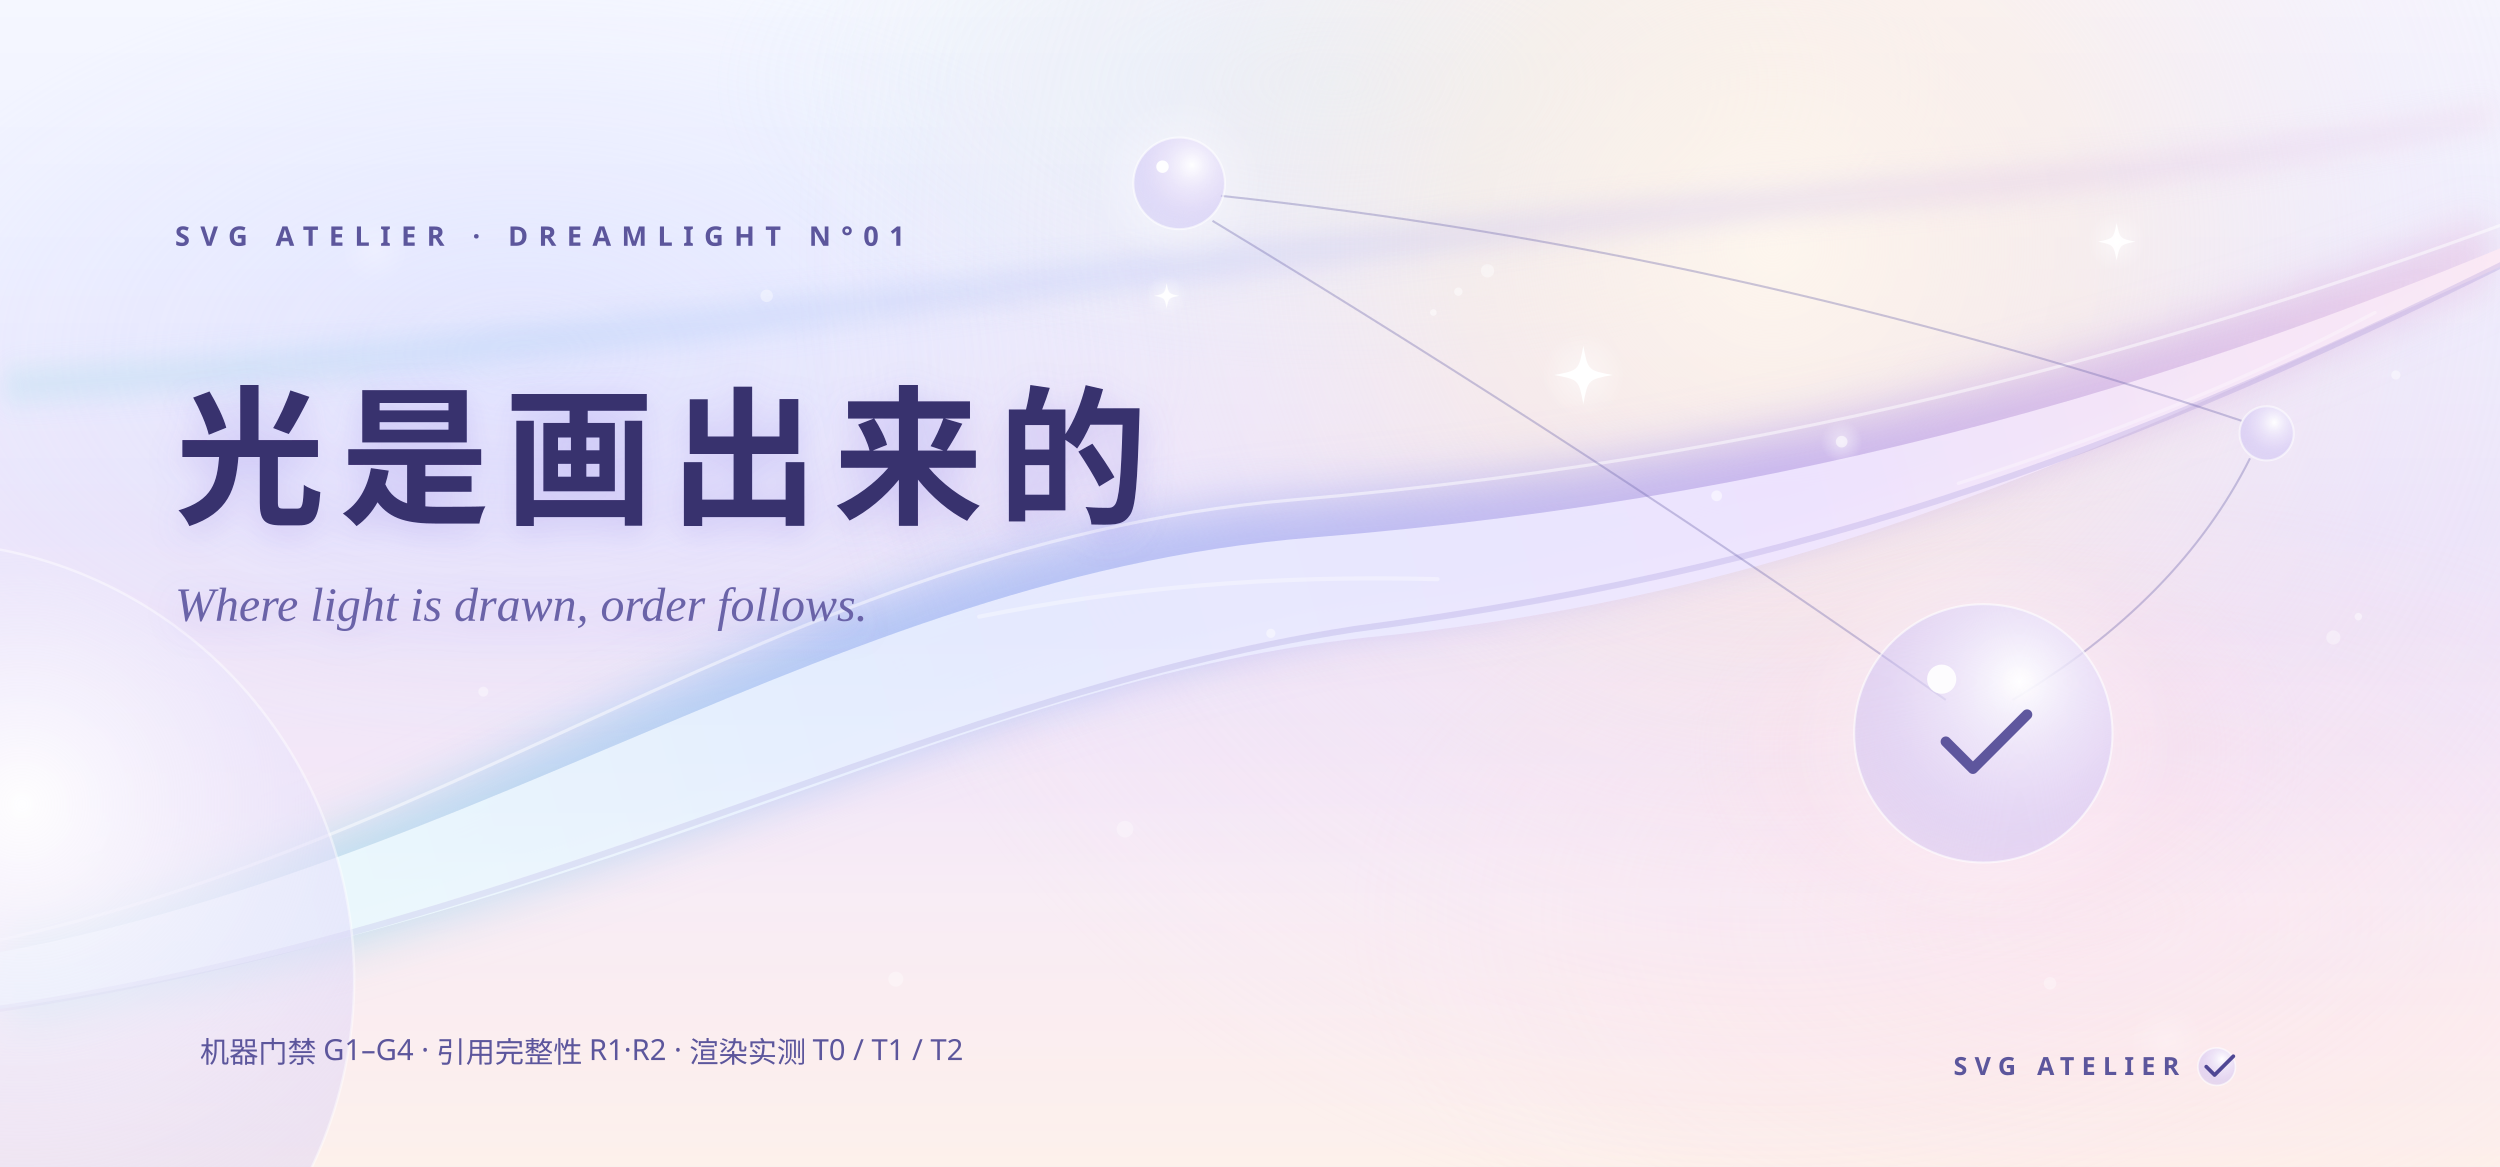
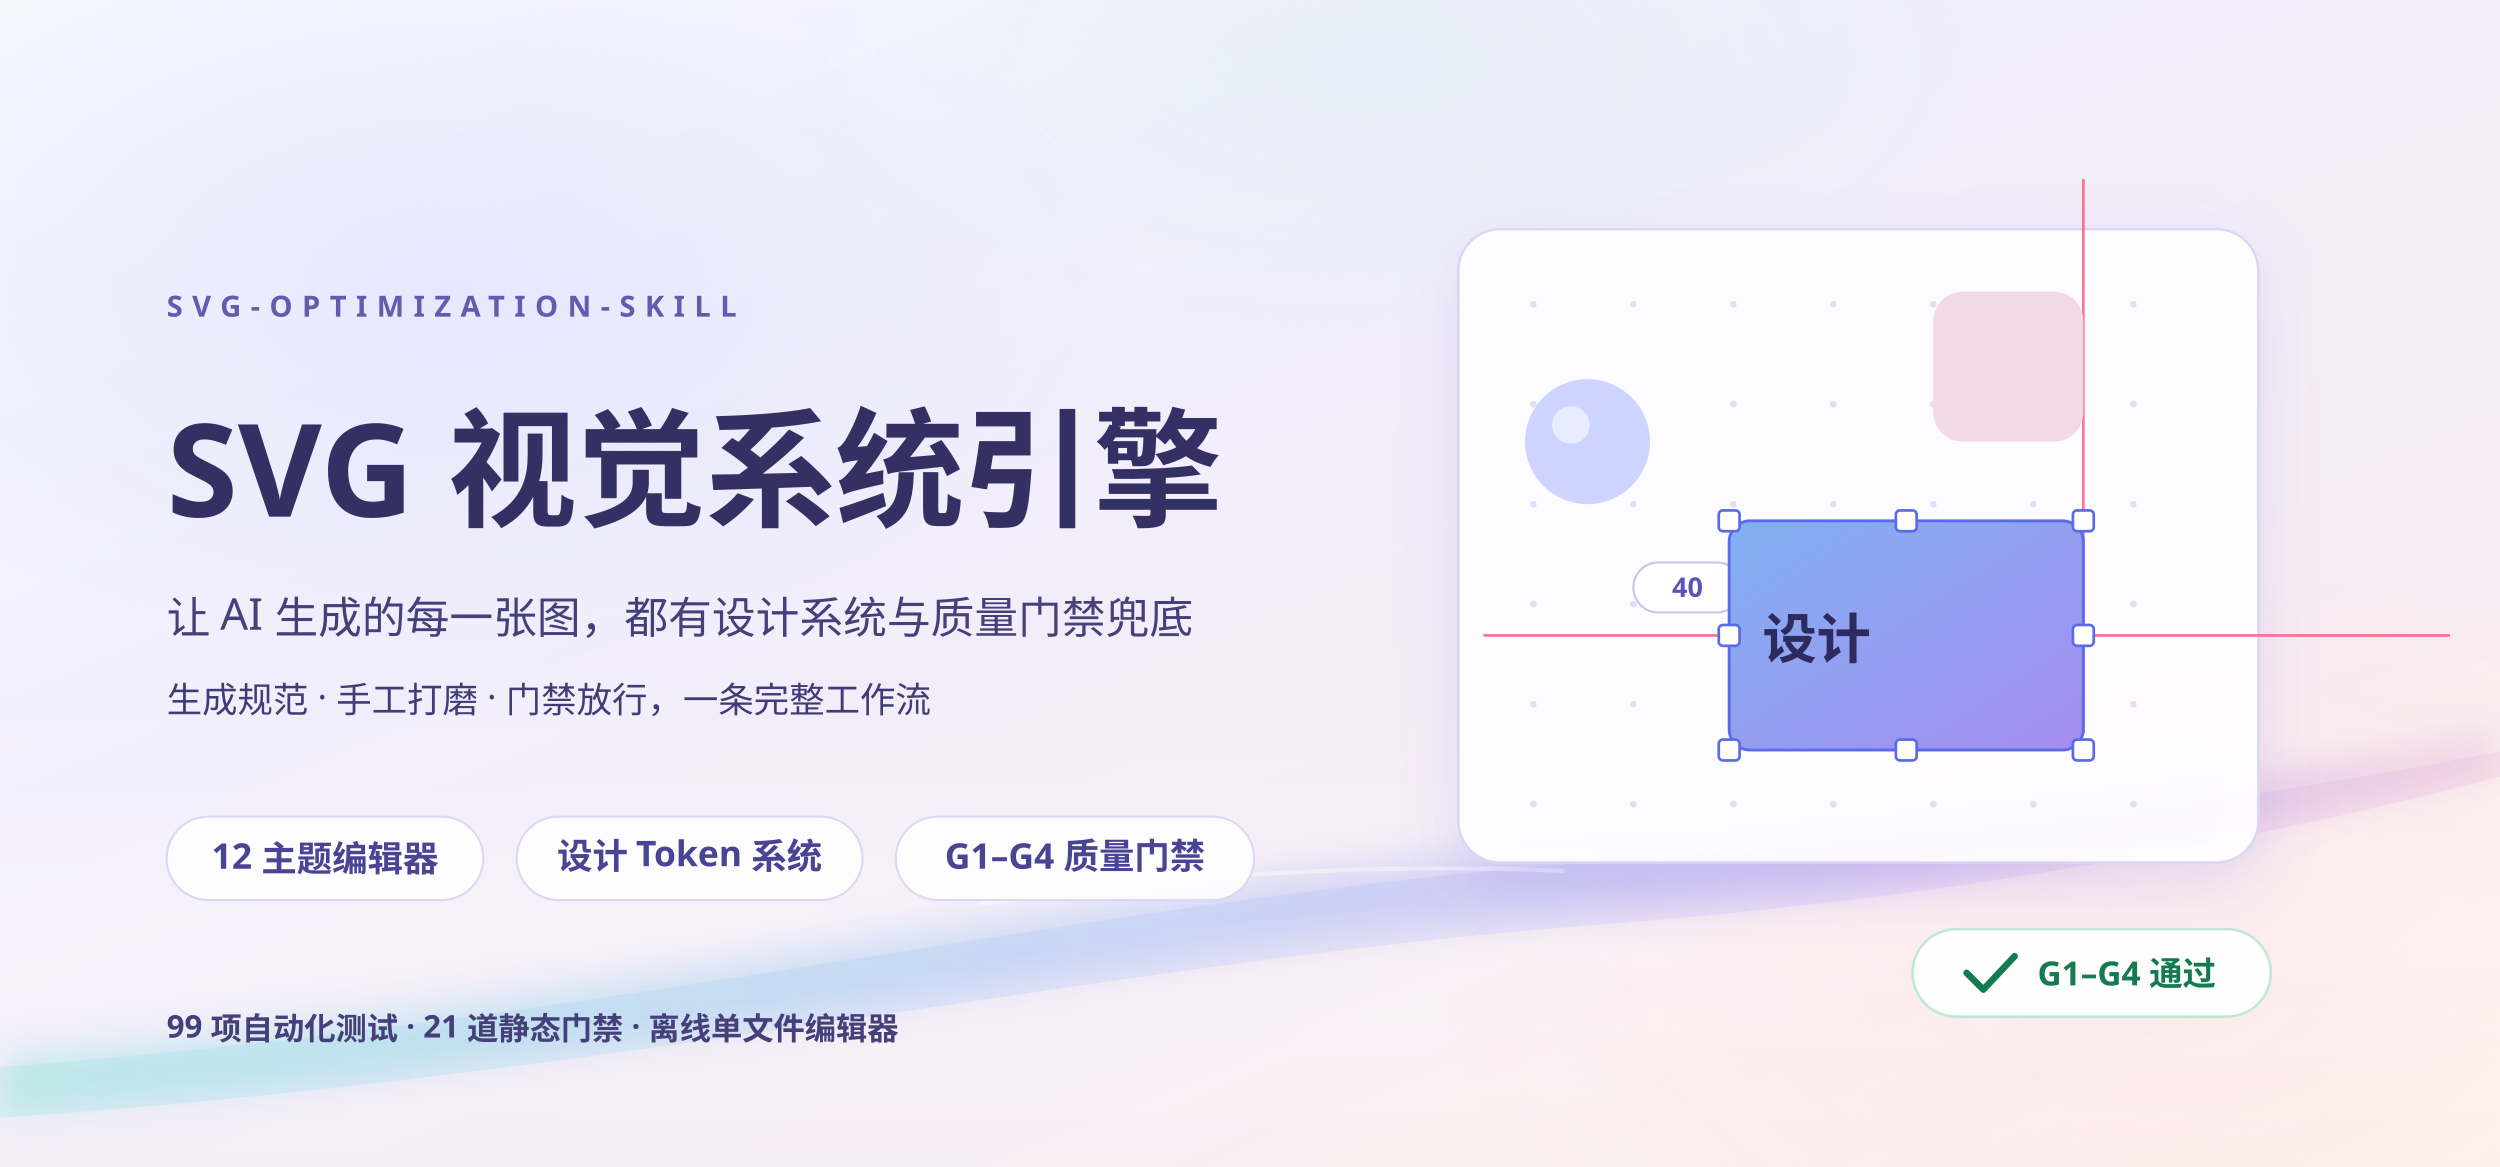
- <svg xmlns="http://www.w3.org/2000/svg" viewBox="0 0 1200 560" width="1200" height="560" role="img" aria-labelledby="hcT hcD">
+ <svg xmlns="http://www.w3.org/2000/svg" viewBox="0 0 1200 560" width="1200" height="560" role="img" aria-labelledby="hcT hcD" font-family="PingFang SC, Microsoft YaHei, sans-serif">
  <defs>
-     <linearGradient id="hcBase" x1="0" y1="0" x2="0" y2="1">
-       <stop offset="0" stop-color="#f5f7ff" />
-       <stop offset="0.22" stop-color="#eef0ff" />
-       <stop offset="0.45" stop-color="#ece6fb" />
-       <stop offset="0.68" stop-color="#f2e4f6" />
-       <stop offset="0.85" stop-color="#f9e9ee" />
-       <stop offset="1" stop-color="#fdf0ea" />
+     <linearGradient id="hgBase" x1="0" y1="0" x2="0.9" y2="1">
+       <stop offset="0" stop-color="#f6f7ff" />
+       <stop offset="0.4" stop-color="#f1eefc" />
+       <stop offset="0.72" stop-color="#f7ecf4" />
+       <stop offset="1" stop-color="#fdf1e9" />
    </linearGradient>
-     <radialGradient id="hcBloom" cx="0.5" cy="0.5" r="0.5">
-       <stop offset="0" stop-color="#fff7ec" stop-opacity="0.9" />
-       <stop offset="0.32" stop-color="#ffe9d9" stop-opacity="0.45" />
-       <stop offset="0.65" stop-color="#f4dded" stop-opacity="0.18" />
-       <stop offset="1" stop-color="#f4dded" stop-opacity="0" />
-     </radialGradient>
-     <radialGradient id="hcDriftLav" cx="0.5" cy="0.5" r="0.5">
-       <stop offset="0" stop-color="#cdd4ff" stop-opacity="0.32" />
+     <radialGradient id="hgDriftLav" cx="0.5" cy="0.5" r="0.5">
+       <stop offset="0" stop-color="#cdd4ff" stop-opacity="0.34" />
      <stop offset="1" stop-color="#cdd4ff" stop-opacity="0" />
    </radialGradient>
-     <radialGradient id="hcDriftRose" cx="0.5" cy="0.5" r="0.5">
-       <stop offset="0" stop-color="#ffd4e0" stop-opacity="0.28" />
+     <radialGradient id="hgDriftRose" cx="0.5" cy="0.5" r="0.5">
+       <stop offset="0" stop-color="#ffd4e0" stop-opacity="0.3" />
      <stop offset="1" stop-color="#ffd4e0" stop-opacity="0" />
    </radialGradient>
-     <radialGradient id="hcDriftAqua" cx="0.5" cy="0.5" r="0.5">
-       <stop offset="0" stop-color="#c9f0ea" stop-opacity="0.26" />
+     <radialGradient id="hgDriftAqua" cx="0.5" cy="0.5" r="0.5">
+       <stop offset="0" stop-color="#c9f0ea" stop-opacity="0.28" />
      <stop offset="1" stop-color="#c9f0ea" stop-opacity="0" />
    </radialGradient>
-     <linearGradient id="hcRibbonFill" gradientUnits="userSpaceOnUse" x1="-80" y1="480" x2="1290" y2="80">
+     <linearGradient id="hgRibbon" gradientUnits="userSpaceOnUse" x1="-60" y1="500" x2="1280" y2="330">
      <stop offset="0" stop-color="#6ee3d4" />
-       <stop offset="0.35" stop-color="#82b0f2" />
-       <stop offset="0.68" stop-color="#a48df0" />
+       <stop offset="0.4" stop-color="#82b0f2" />
+       <stop offset="0.72" stop-color="#a48df0" />
      <stop offset="1" stop-color="#f4aac6" />
    </linearGradient>
-     <linearGradient id="hcRibbonCore" gradientUnits="userSpaceOnUse" x1="-80" y1="480" x2="1290" y2="80">
-       <stop offset="0" stop-color="#eafffb" />
-       <stop offset="0.35" stop-color="#e7efff" />
-       <stop offset="0.68" stop-color="#f0e6ff" />
-       <stop offset="1" stop-color="#ffeaf2" />
+     <linearGradient id="hgSel" x1="0" y1="0" x2="1" y2="1">
+       <stop offset="0" stop-color="#82b0f2" />
+       <stop offset="1" stop-color="#a48df0" />
    </linearGradient>
-     <radialGradient id="hcOrbA" cx="0.62" cy="0.3" r="0.8">
-       <stop offset="0" stop-color="#ffffff" stop-opacity="0.95" />
-       <stop offset="0.45" stop-color="#e6e0fb" stop-opacity="0.55" />
-       <stop offset="1" stop-color="#bcaef2" stop-opacity="0.14" />
-     </radialGradient>
-     <radialGradient id="hcOrbB" cx="0.64" cy="0.3" r="0.8">
-       <stop offset="0" stop-color="#ffffff" stop-opacity="0.98" />
-       <stop offset="0.5" stop-color="#ddd3f8" stop-opacity="0.6" />
-       <stop offset="1" stop-color="#a99aef" stop-opacity="0.2" />
-     </radialGradient>
-     <radialGradient id="hcOrbShadow" cx="0.5" cy="0.5" r="0.5">
-       <stop offset="0" stop-color="#8f7fd8" stop-opacity="0.3" />
-       <stop offset="1" stop-color="#8f7fd8" stop-opacity="0" />
-     </radialGradient>
-     <radialGradient id="hcSparkGlow" cx="0.5" cy="0.5" r="0.5">
-       <stop offset="0" stop-color="#ffffff" stop-opacity="0.5" />
-       <stop offset="1" stop-color="#ffffff" stop-opacity="0" />
-     </radialGradient>
-     <linearGradient id="hcFog" x1="0" y1="0" x2="0" y2="1">
+     <linearGradient id="hgFog" x1="0" y1="0" x2="0" y2="1">
      <stop offset="0" stop-color="#ffffff" stop-opacity="0" />
-       <stop offset="0.5" stop-color="#ffffff" stop-opacity="0.24" />
-       <stop offset="1" stop-color="#ffffff" stop-opacity="0.06" />
+       <stop offset="0.5" stop-color="#ffffff" stop-opacity="0.2" />
+       <stop offset="1" stop-color="#ffffff" stop-opacity="0.05" />
    </linearGradient>
-     <filter id="hcSilkBlur" x="-30%" y="-220%" width="160%" height="540%">
-       <feGaussianBlur stdDeviation="12" />
+     <filter id="hgCardShadow" x="-20%" y="-20%" width="140%" height="150%">
+       <feDropShadow dx="0" dy="10" stdDeviation="14" flood-color="#8f7fe8" flood-opacity="0.22" />
    </filter>
-     <filter id="hcEchoBlur" x="-30%" y="-300%" width="160%" height="700%">
-       <feGaussianBlur stdDeviation="7" />
-     </filter>
-     <filter id="hcInkLift" x="-30%" y="-60%" width="160%" height="240%">
-       <feDropShadow dx="0" dy="4" stdDeviation="8" flood-color="#8f7fe8" flood-opacity="0.3" />
+     <filter id="hgSilkBlur" x="-30%" y="-120%" width="160%" height="340%">
+       <feGaussianBlur stdDeviation="9" />
    </filter>
  </defs>
-   <rect width="1200" height="560" fill="url(#hcBase)" />
-   <ellipse cx="250" cy="170" rx="330" ry="190" fill="url(#hcDriftLav)" />
-   <ellipse cx="1000" cy="440" rx="360" ry="210" fill="url(#hcDriftRose)" />
-   <ellipse cx="640" cy="40" rx="300" ry="140" fill="url(#hcDriftAqua)" />
-   <circle cx="850" cy="120" r="470" fill="url(#hcBloom)" />
-   <path d="M -80 464 C 190 436 360 262 620 240 C 880 218 1082 156 1290 74 L 1290 86 C 1040 200 900 268 650 300 C 430 338 240 468 -80 500 Z" fill="url(#hcRibbonFill)" opacity="0.55" filter="url(#hcSilkBlur)" />
-   <path d="M -60 182 C 300 164 560 114 920 86 C 1080 74 1200 52 1268 36 L 1268 44 C 1192 62 1072 86 916 98 C 566 126 306 178 -60 196 Z" fill="url(#hcRibbonFill)" opacity="0.22" filter="url(#hcEchoBlur)" />
-   <path d="M -80 468 C 200 444 380 278 630 258 C 880 238 1080 176 1290 80 L 1290 88 C 1046 194 902 282 656 306 C 446 328 262 462 -80 494 Z" fill="url(#hcRibbonCore)" opacity="0.92" />
-   <path d="M -80 464 C 190 436 360 262 620 240 C 880 218 1082 156 1290 74" fill="none" stroke="#ffffff" stroke-opacity="0.5" stroke-width="1.5" />
-   <path d="M 470 296 C 540 282 610 276 690 278" fill="none" stroke="#ffffff" stroke-opacity="0.35" stroke-width="2" stroke-linecap="round" />
-   <path d="M 940 232 C 1010 210 1080 182 1140 150" fill="none" stroke="#ffffff" stroke-opacity="0.3" stroke-width="1.6" stroke-linecap="round" />
-   <path d="M -60 492 C 240 460 430 336 650 302 C 890 270 1050 206 1270 92" fill="none" stroke="#7a6cc8" stroke-opacity="0.18" stroke-width="3" stroke-linecap="round" />
-   <rect x="0" y="300" width="1200" height="260" fill="url(#hcFog)" />
-   <circle cx="-40" cy="470" r="210" fill="url(#hcOrbA)" stroke="#ffffff" stroke-opacity="0.45" stroke-width="1.2" />
-   <ellipse cx="960" cy="360" rx="150" ry="104" fill="url(#hcDriftRose)" />
-   <g data-motif="verify-nodes" data-motif-message="浮球连成关系图，一枚承载核验勾：秩序内在于光">
-     <circle cx="952" cy="352" r="92" fill="url(#hcSparkGlow)" />
-     <circle cx="566" cy="88" r="40" fill="url(#hcSparkGlow)" />
-     <g fill="none" stroke="#6b64a8" stroke-opacity="0.35" stroke-width="1">
-       <path d="M 586 94 Q 830 120 1076 202" />
-       <path d="M 1080 220 Q 1046 288 966 336" />
-       <path d="M 582 106 Q 770 220 934 336" />
+   <rect width="1200" height="560" fill="url(#hgBase)" />
+   <ellipse cx="220" cy="140" rx="320" ry="180" fill="url(#hgDriftLav)" />
+   <ellipse cx="1030" cy="470" rx="340" ry="200" fill="url(#hgDriftRose)" />
+   <ellipse cx="660" cy="30" rx="290" ry="130" fill="url(#hgDriftAqua)" />
+   <path d="M -60 512 C 260 492 520 420 780 404 C 980 392 1140 366 1280 336 L 1280 348 C 1120 392 950 424 760 438 C 520 456 260 520 -60 536 Z" fill="url(#hgRibbon)" opacity="0.4" filter="url(#hgSilkBlur)" />
+   <path d="M -60 516 C 270 498 530 428 790 412 C 985 400 1145 374 1280 344 L 1280 350 C 1130 396 955 430 765 444 C 525 462 265 524 -60 540 Z" fill="url(#hgRibbon)" opacity="0.2" />
+   <path d="M 470 434 C 560 420 660 414 750 418" fill="none" stroke="#ffffff" stroke-opacity="0.4" stroke-width="2" stroke-linecap="round" />
+   <rect x="0" y="330" width="1200" height="230" fill="url(#hgFog)" />
+   <g>
+     <text x="80" y="152" font-size="14" font-weight="700" letter-spacing="4.5" fill="#615cae">SVG-OPTIMIZATION-SKILL</text>
+     <text x="80" y="248" font-size="62" font-weight="800" fill="#343063">SVG 视觉系统引擎</text>
+     <text x="80" y="304" font-size="21" fill="#454079">让 AI 生成的每一张图，都有设计系统与质量门禁兜底</text>
+     <text x="80" y="342" font-size="17" fill="#413c76">生成规范 · 手工打磨 · 门禁放行，一条完整工作流</text>
+     <g font-size="17" font-weight="600">
+       <rect x="80" y="392" width="152" height="40" rx="20" fill="#ffffff" fill-opacity="0.86" stroke="#ddd6f4" stroke-width="1" />
+       <text x="156" y="417" text-anchor="middle" fill="#4a4494">12 主题编辑器</text>
+       <rect x="248" y="392" width="166" height="40" rx="20" fill="#ffffff" fill-opacity="0.86" stroke="#ddd6f4" stroke-width="1" />
+       <text x="331" y="417" text-anchor="middle" fill="#4a4494">设计 Token 系统</text>
+       <rect x="430" y="392" width="172" height="40" rx="20" fill="#ffffff" fill-opacity="0.86" stroke="#ddd6f4" stroke-width="1" />
+       <text x="516" y="417" text-anchor="middle" fill="#4a4494">G1–G4 质量门禁</text>
    </g>
-     <circle cx="952" cy="352" r="62" fill="url(#hcOrbB)" stroke="#ffffff" stroke-opacity="0.6" stroke-width="1" />
-     <circle cx="932" cy="326" r="7" fill="#ffffff" fill-opacity="0.9" />
-     <path d="M 934 356 l 13 13 l 26 -26" fill="none" stroke="#4f4794" stroke-opacity="0.9" stroke-width="5" stroke-linecap="round" stroke-linejoin="round" />
-     <circle cx="566" cy="88" r="22" fill="url(#hcOrbB)" stroke="#ffffff" stroke-opacity="0.6" stroke-width="1" />
-     <circle cx="558" cy="80" r="3" fill="#ffffff" fill-opacity="0.95" />
-     <circle cx="1088" cy="208" r="13" fill="url(#hcOrbB)" stroke="#ffffff" stroke-opacity="0.55" stroke-width="1" />
-     <g fill="#ffffff">
-       <circle cx="760" cy="180" r="20" fill="url(#hcSparkGlow)" />
-       <path d="M760 166 C 762.2 177.8 762.2 177.8 774 180 C 762.2 182.2 762.2 182.2 760 194 C 757.8 182.2 757.8 182.2 746 180 C 757.8 177.8 757.8 177.8 760 166 Z" />
-       <circle cx="1016" cy="116" r="14" fill="url(#hcSparkGlow)" />
-       <path d="M1016 107 C 1017.5 114.5 1017.5 114.5 1025 116 C 1017.5 117.5 1017.5 117.5 1016 125 C 1014.5 117.5 1014.5 117.5 1007 116 C 1014.5 114.5 1014.5 114.5 1016 107 Z" fill-opacity="0.95" />
-       <circle cx="560" cy="142" r="10" fill="url(#hcSparkGlow)" />
-       <path d="M560 136 C 561 141 561 141 566 142 C 561 143 561 143 560 148 C 559 143 559 143 554 142 C 559 141 559 141 560 136 Z" fill-opacity="0.9" />
+     <text x="80" y="498" font-size="15" font-weight="600" fill="#454079">99 项自动化测试 · 21 道静态门禁 · 离线单文件编辑器</text>
+   </g>
+   <g data-motif="editor-canvas" data-motif-message="迷你编辑器画布：八向选中手柄、红色吸附参考线与等距徽章，下方门禁通过章——所见即产品">
+     <rect x="700" y="110" width="384" height="304" rx="20" fill="#ffffff" fill-opacity="0.9" stroke="#dcd5f5" stroke-width="1.2" filter="url(#hgCardShadow)" />
+     <g fill="#b9b2e2" fill-opacity="0.4">
+       <circle cx="736" cy="146" r="1.6" />
+       <circle cx="784" cy="146" r="1.6" />
+       <circle cx="832" cy="146" r="1.6" />
+       <circle cx="880" cy="146" r="1.6" />
+       <circle cx="928" cy="146" r="1.6" />
+       <circle cx="976" cy="146" r="1.6" />
+       <circle cx="1024" cy="146" r="1.6" />
+       <circle cx="736" cy="194" r="1.6" />
+       <circle cx="784" cy="194" r="1.6" />
+       <circle cx="832" cy="194" r="1.6" />
+       <circle cx="880" cy="194" r="1.6" />
+       <circle cx="928" cy="194" r="1.6" />
+       <circle cx="976" cy="194" r="1.6" />
+       <circle cx="1024" cy="194" r="1.6" />
+       <circle cx="736" cy="242" r="1.6" />
+       <circle cx="784" cy="242" r="1.6" />
+       <circle cx="832" cy="242" r="1.6" />
+       <circle cx="880" cy="242" r="1.6" />
+       <circle cx="928" cy="242" r="1.6" />
+       <circle cx="976" cy="242" r="1.6" />
+       <circle cx="1024" cy="242" r="1.6" />
+       <circle cx="736" cy="290" r="1.6" />
+       <circle cx="784" cy="290" r="1.6" />
+       <circle cx="832" cy="290" r="1.6" />
+       <circle cx="880" cy="290" r="1.6" />
+       <circle cx="928" cy="290" r="1.6" />
+       <circle cx="976" cy="290" r="1.6" />
+       <circle cx="1024" cy="290" r="1.6" />
+       <circle cx="736" cy="338" r="1.6" />
+       <circle cx="784" cy="338" r="1.6" />
+       <circle cx="832" cy="338" r="1.6" />
+       <circle cx="880" cy="338" r="1.6" />
+       <circle cx="928" cy="338" r="1.6" />
+       <circle cx="976" cy="338" r="1.6" />
+       <circle cx="1024" cy="338" r="1.6" />
+       <circle cx="736" cy="386" r="1.6" />
+       <circle cx="784" cy="386" r="1.6" />
+       <circle cx="832" cy="386" r="1.6" />
+       <circle cx="880" cy="386" r="1.6" />
+       <circle cx="928" cy="386" r="1.6" />
+       <circle cx="976" cy="386" r="1.6" />
+       <circle cx="1024" cy="386" r="1.6" />
    </g>
+     <line x1="1000" y1="86" x2="1000" y2="352" stroke="#ff5b7f" stroke-width="1.3" stroke-opacity="0.85" />
+     <line x1="712" y1="305" x2="1176" y2="305" stroke="#ff5b7f" stroke-width="1.3" stroke-opacity="0.85" />
+     <circle cx="762" cy="212" r="30" fill="#cdd4ff" />
+     <circle cx="754" cy="204" r="9" fill="#ffffff" fill-opacity="0.55" />
+     <rect x="928" y="140" width="72" height="72" rx="14" fill="#f3d9e6" />
+     <rect x="784" y="270" width="52" height="24" rx="12" fill="#ffffff" stroke="#c9c2ef" stroke-width="1" />
+     <text x="810" y="286.5" text-anchor="middle" font-size="13" font-weight="700" fill="#5b53b8">40</text>
+     <rect x="830" y="250" width="170" height="110" rx="10" fill="url(#hgSel)" />
+     <rect x="830" y="250" width="170" height="110" rx="10" fill="none" stroke="#5b6be8" stroke-width="1.4" />
+     <g fill="#ffffff" stroke="#5b6be8" stroke-width="1.3">
+       <rect x="825" y="245" width="10" height="10" rx="2" />
+       <rect x="910" y="245" width="10" height="10" rx="2" />
+       <rect x="995" y="245" width="10" height="10" rx="2" />
+       <rect x="825" y="300" width="10" height="10" rx="2" />
+       <rect x="995" y="300" width="10" height="10" rx="2" />
+       <rect x="825" y="355" width="10" height="10" rx="2" />
+       <rect x="910" y="355" width="10" height="10" rx="2" />
+       <rect x="995" y="355" width="10" height="10" rx="2" />
+     </g>
+     <text x="846" y="316" font-size="26" font-weight="700" fill="#2d2a5e">设计</text>
+     <rect x="918" y="446" width="172" height="42" rx="21" fill="#ffffff" fill-opacity="0.94" stroke="#bfe8d4" stroke-width="1.2" />
+     <path d="M 944 467 l 8 8 l 15 -16" fill="none" stroke="#147a52" stroke-width="3.2" stroke-linecap="round" stroke-linejoin="round" />
+     <text x="978" y="473" font-size="16" font-weight="700" fill="#147a52">G1–G4 通过</text>
  </g>
-   <g>
-     <circle cx="368" cy="142" r="3" fill="#ffffff" fill-opacity="0.38" />
-     <circle cx="610" cy="304" r="2.2" fill="#ffffff" fill-opacity="0.45" />
-     <circle cx="540" cy="398" r="4" fill="#ffffff" fill-opacity="0.3" />
-     <circle cx="824" cy="238" r="2.6" fill="#ffffff" fill-opacity="0.5" />
-     <circle cx="1120" cy="306" r="3.4" fill="#ffffff" fill-opacity="0.35" />
-     <circle cx="232" cy="332" r="2.4" fill="#ffffff" fill-opacity="0.38" />
-     <circle cx="700" cy="140" r="2" fill="#ffffff" fill-opacity="0.48" />
-     <circle cx="984" cy="472" r="3" fill="#ffffff" fill-opacity="0.3" />
-     <circle cx="1150" cy="180" r="2.2" fill="#ffffff" fill-opacity="0.42" />
-     <circle cx="430" cy="470" r="3.6" fill="#ffffff" fill-opacity="0.33" />
-     <circle cx="884" cy="212" r="2.8" fill="#ffffff" fill-opacity="0.55" />
-     <circle cx="884" cy="212" r="10" fill="url(#hcSparkGlow)" />
-     <circle cx="180" cy="120" r="16" fill="url(#hcSparkGlow)" fill-opacity="0.5" />
-     <circle cx="1040" cy="500" r="18" fill="url(#hcSparkGlow)" fill-opacity="0.45" />
-     <circle cx="714" cy="130" r="3.2" fill="#ffffff" fill-opacity="0.4" />
-     <circle cx="688" cy="150" r="1.6" fill="#ffffff" fill-opacity="0.5" />
-     <circle cx="1132" cy="296" r="1.8" fill="#ffffff" fill-opacity="0.45" />
-   </g>
-   <text x="84" y="118" font-family="PingFang SC, Microsoft YaHei, Noto Sans SC, sans-serif" font-size="13" font-weight="600" fill="#5c569c" letter-spacing="5">SVG ATELIER · DREAMLIGHT N°01</text>
-   <text x="84" y="246" font-family="Songti SC, STSong, SimSun, Noto Serif SC, serif" font-size="72" font-weight="700" fill="#37326e" letter-spacing="7" filter="url(#hcInkLift)">光是画出来的</text>
-   <text x="84" y="298" font-family="Georgia, Times New Roman, serif" font-size="23" font-style="italic" filter="url(#hcInkLift)" fill="#6b64a8">Where light is drawn, order follows.</text>
-   <g data-role="atelier-mark">
-     <circle cx="1064" cy="512" r="9" fill="url(#hcOrbB)" stroke="#ffffff" stroke-opacity="0.6" stroke-width="0.8" />
-     <path d="M 1059 512 l 4 4 l 9 -9" fill="none" stroke="#4f4794" stroke-width="1.8" stroke-linecap="round" stroke-linejoin="round" />
-     <text x="1046" y="516" text-anchor="end" font-family="PingFang SC, Microsoft YaHei, Noto Sans SC, sans-serif" font-size="12" font-weight="600" fill="#5c569c" letter-spacing="3.5">SVG ATELIER</text>
-   </g>
-   <text x="96" y="510" font-family="PingFang SC, Microsoft YaHei, Noto Sans SC, sans-serif" font-size="14" fill="#5c569c">机器门禁 G1–G4 · 引用完整性 R1·R2 · 渲染实测 T0 / T1 / T2</text>
</svg>
